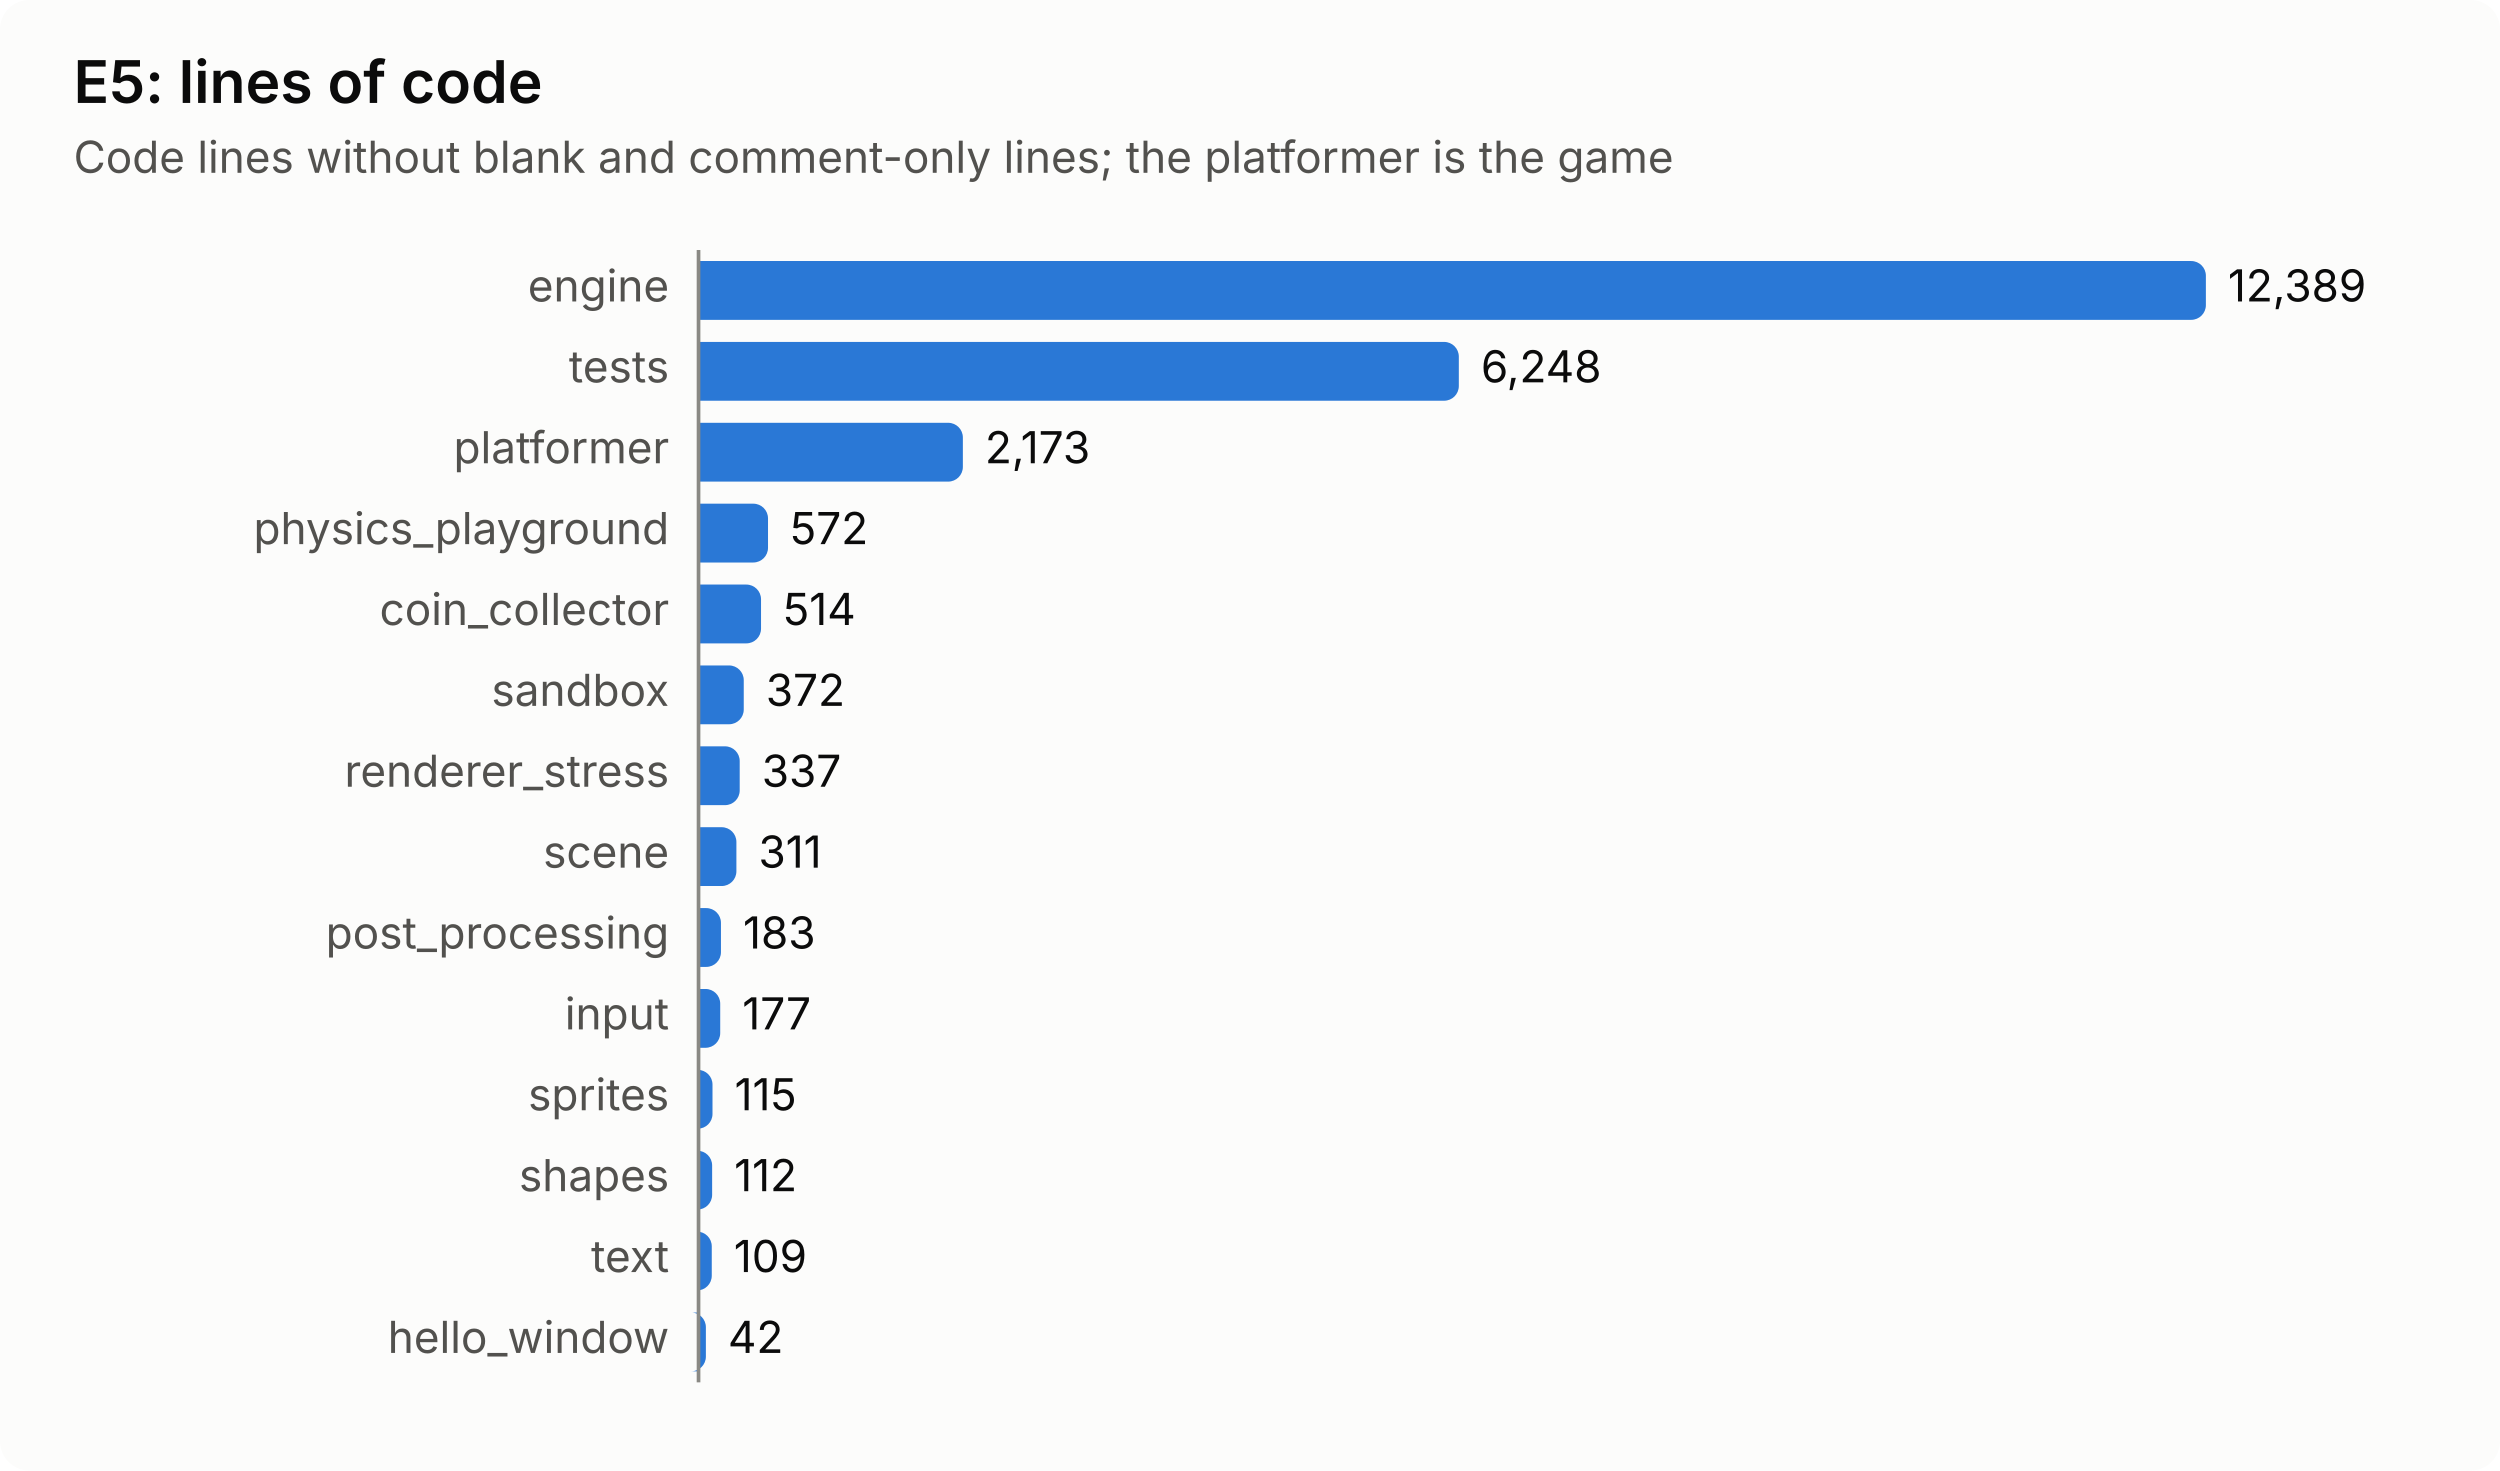
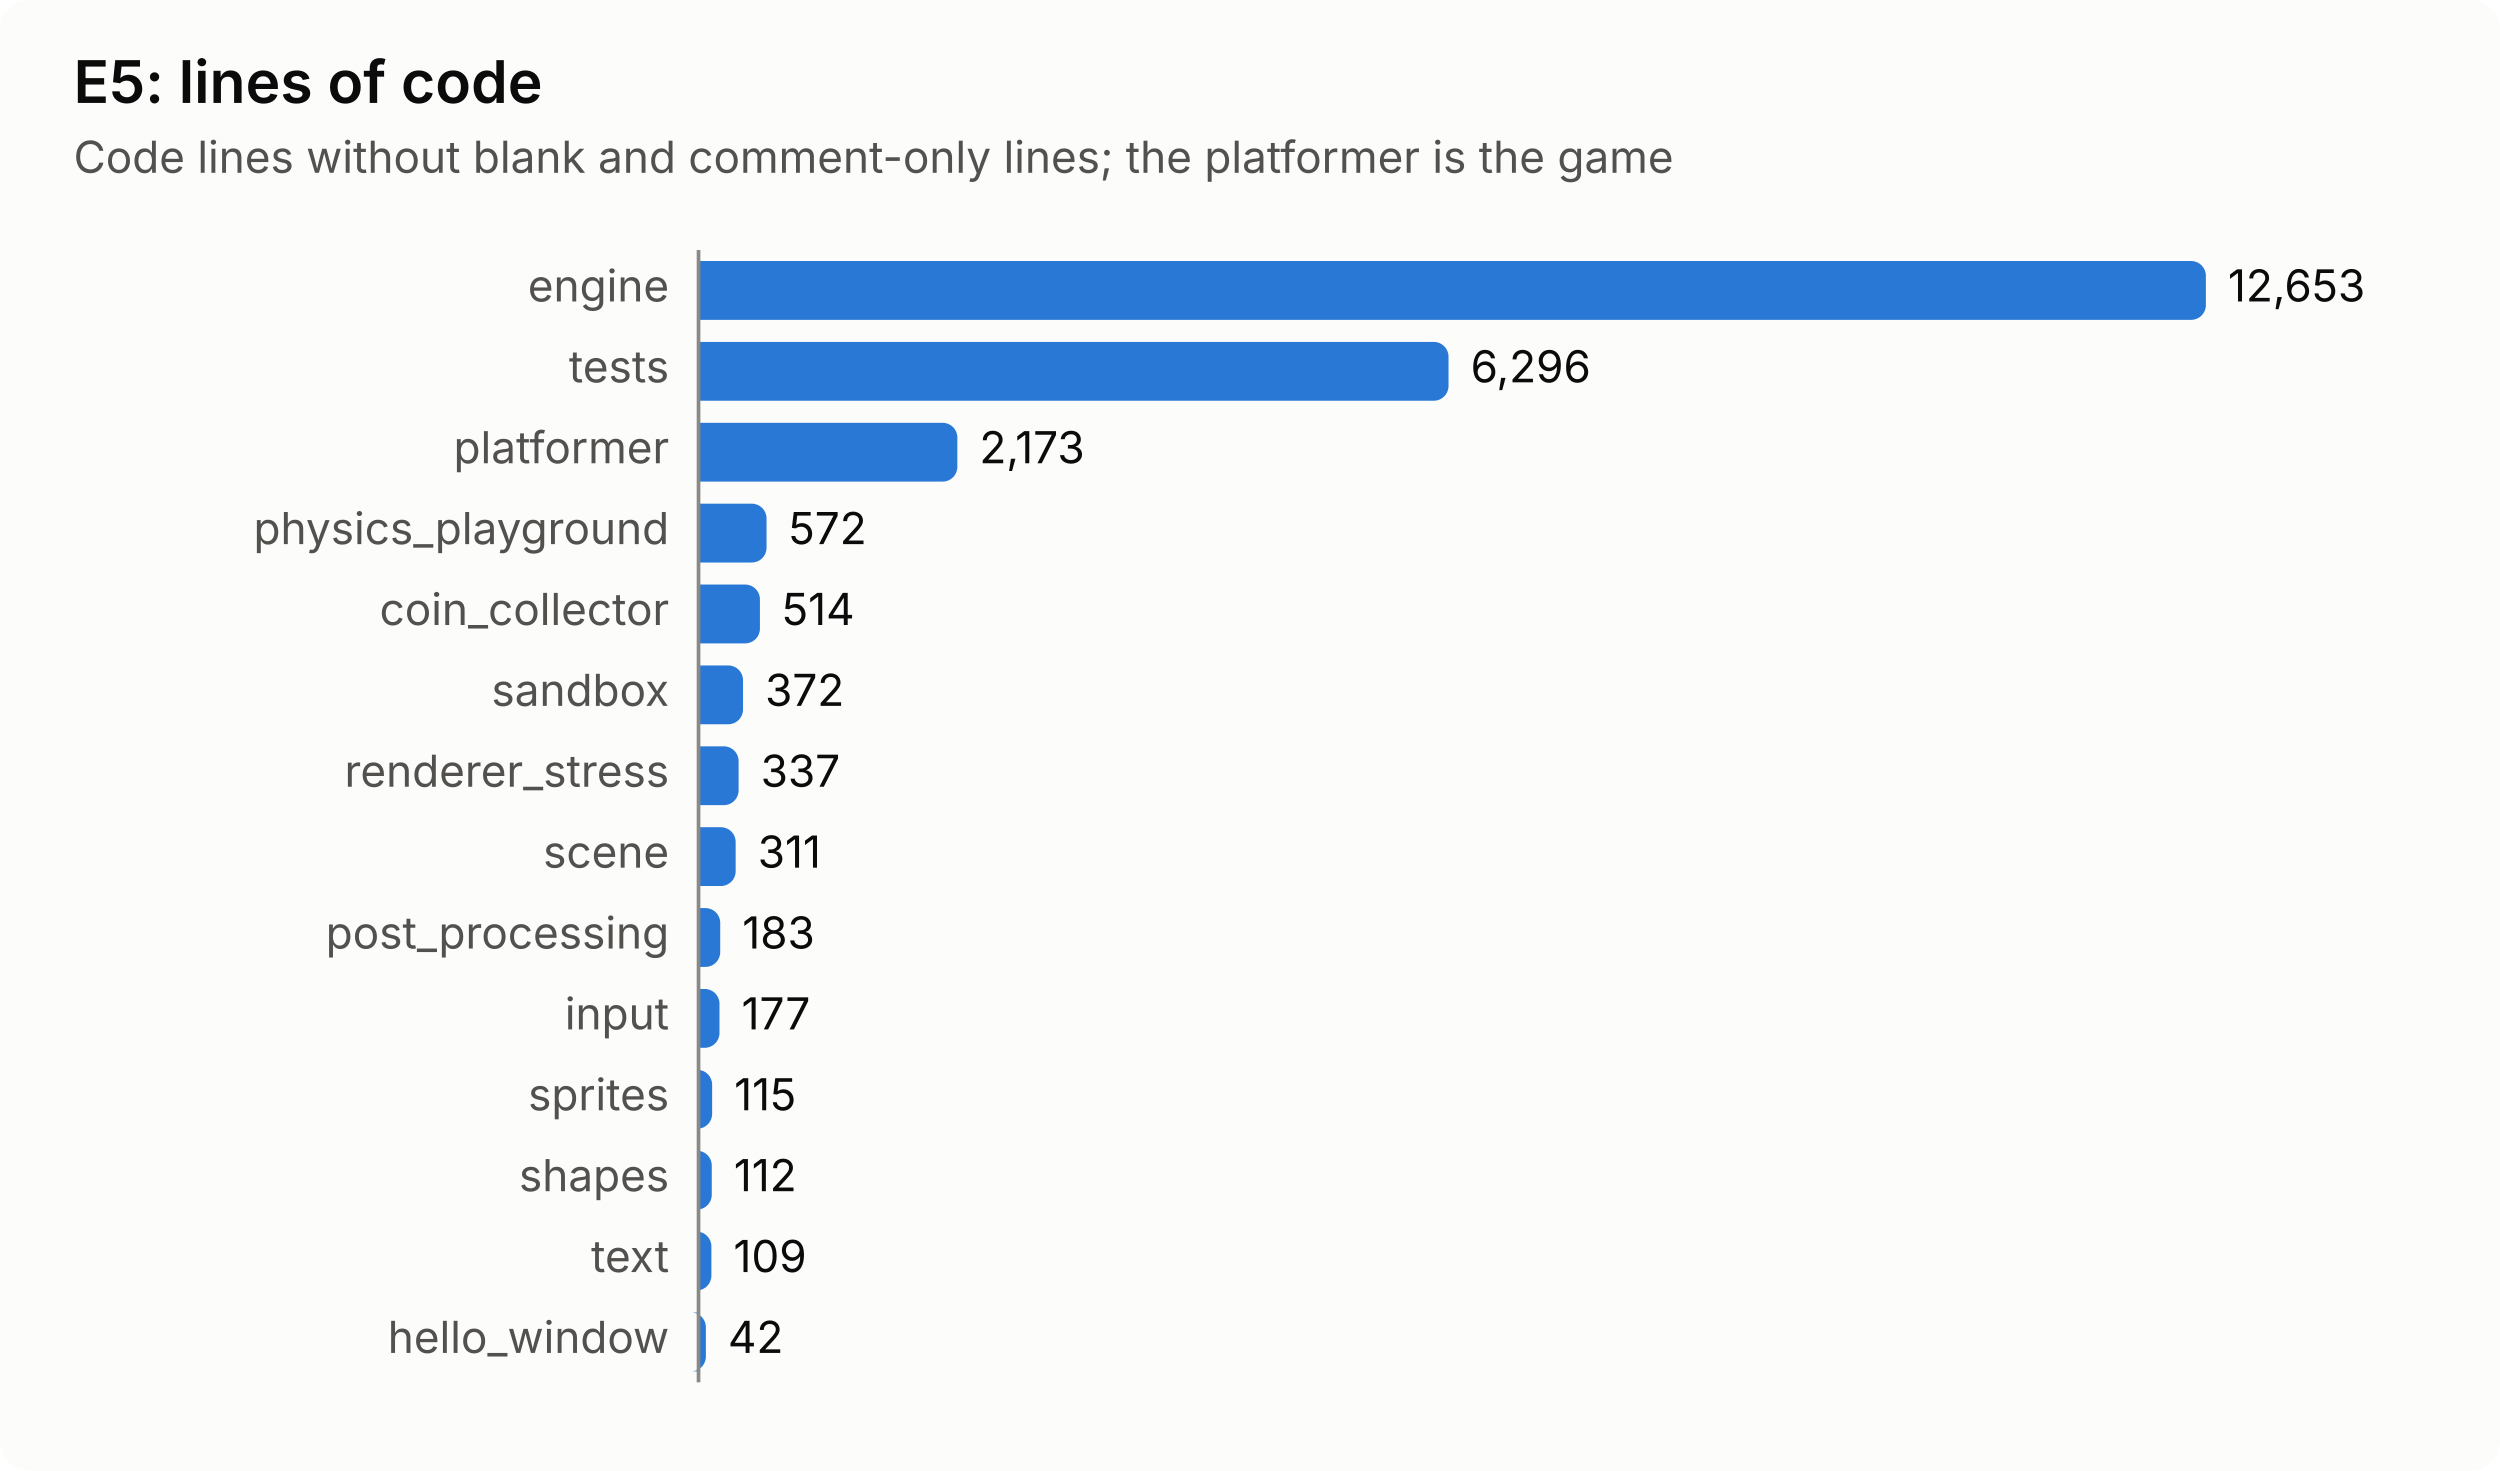
<svg xmlns="http://www.w3.org/2000/svg" viewBox="0 0 680 400" width="680" height="400" role="img" aria-label="E5: lines of code">
  <style>
.surface { fill: #fcfcfb; } .grid { stroke: #e4e3df; } .axis { stroke: #8a8984; }
.ink { fill: #0b0b0b; } .ink2 { fill: #52514e; } .ring { stroke: #fcfcfb; }
.l1 { stroke: #2a78d6; } .l2 { stroke: #eb6834; } .l3 { stroke: #1baf7a; }
.f1 { fill: #2a78d6; } .f2 { fill: #eb6834; } .f3 { fill: #1baf7a; }
.l1, .l2, .l3 { fill: none; }
@media (prefers-color-scheme: dark) {
  .surface { fill: #1a1a19; } .grid { stroke: #33332f; } .axis { stroke: #6f6e69; }
  .ink { fill: #f0efec; } .ink2 { fill: #c3c2b7; } .ring { stroke: #1a1a19; }
  .l1 { stroke: #3987e5; } .l2 { stroke: #d95926; } .l3 { stroke: #199e70; }
  .f1 { fill: #3987e5; } .f2 { fill: #d95926; } .f3 { fill: #199e70; }
}
text { font-family: system-ui, -apple-system, "Segoe UI", sans-serif; }
</style>
  <rect class="surface" width="680" height="400" rx="8" />
  <text class="ink" x="20" y="28" font-size="16" font-weight="600">E5: lines of code</text>
  <text class="ink2" x="20" y="47" font-size="12">Code lines without blank and comment-only lines; the platformer is the game</text>
  <text class="ink2" x="182" y="82" font-size="12" text-anchor="end">engine</text>
  <path class="f1" d="M190 71 h406.0 a4 4 0 0 1 4 4 v8 a4 4 0 0 1 -4 4 h-406.0 Z" />
-   <text class="ink" x="606.0" y="82" font-size="12">12,389</text>
+   <text class="ink" x="606.0" y="82" font-size="12">12,653</text>
  <text class="ink2" x="182" y="104" font-size="12" text-anchor="end">tests</text>
-   <path class="f1" d="M190 93 h202.8 a4 4 0 0 1 4 4 v8 a4 4 0 0 1 -4 4 h-202.8 Z" />
-   <text class="ink" x="402.8" y="104" font-size="12">6,248</text>
+   <path class="f1" d="M190 93 h200.0 a4 4 0 0 1 4 4 v8 a4 4 0 0 1 -4 4 h-200.0 Z" />
+   <text class="ink" x="400.0" y="104" font-size="12">6,296</text>
  <text class="ink2" x="182" y="126" font-size="12" text-anchor="end">platformer</text>
-   <path class="f1" d="M190 115 h67.9 a4 4 0 0 1 4 4 v8 a4 4 0 0 1 -4 4 h-67.9 Z" />
-   <text class="ink" x="267.9" y="126" font-size="12">2,173</text>
+   <path class="f1" d="M190 115 h66.4 a4 4 0 0 1 4 4 v8 a4 4 0 0 1 -4 4 h-66.4 Z" />
+   <text class="ink" x="266.4" y="126" font-size="12">2,173</text>
  <text class="ink2" x="182" y="148" font-size="12" text-anchor="end">physics_playground</text>
-   <path class="f1" d="M190 137 h14.9 a4 4 0 0 1 4 4 v8 a4 4 0 0 1 -4 4 h-14.9 Z" />
-   <text class="ink" x="214.9" y="148" font-size="12">572</text>
+   <path class="f1" d="M190 137 h14.5 a4 4 0 0 1 4 4 v8 a4 4 0 0 1 -4 4 h-14.5 Z" />
+   <text class="ink" x="214.5" y="148" font-size="12">572</text>
  <text class="ink2" x="182" y="170" font-size="12" text-anchor="end">coin_collector</text>
-   <path class="f1" d="M190 159 h13.0 a4 4 0 0 1 4 4 v8 a4 4 0 0 1 -4 4 h-13.0 Z" />
-   <text class="ink" x="213.0" y="170" font-size="12">514</text>
+   <path class="f1" d="M190 159 h12.7 a4 4 0 0 1 4 4 v8 a4 4 0 0 1 -4 4 h-12.7 Z" />
+   <text class="ink" x="212.7" y="170" font-size="12">514</text>
  <text class="ink2" x="182" y="192" font-size="12" text-anchor="end">sandbox</text>
-   <path class="f1" d="M190 181 h8.3 a4 4 0 0 1 4 4 v8 a4 4 0 0 1 -4 4 h-8.3 Z" />
-   <text class="ink" x="208.3" y="192" font-size="12">372</text>
+   <path class="f1" d="M190 181 h8.1 a4 4 0 0 1 4 4 v8 a4 4 0 0 1 -4 4 h-8.1 Z" />
+   <text class="ink" x="208.1" y="192" font-size="12">372</text>
  <text class="ink2" x="182" y="214" font-size="12" text-anchor="end">renderer_stress</text>
-   <path class="f1" d="M190 203 h7.2 a4 4 0 0 1 4 4 v8 a4 4 0 0 1 -4 4 h-7.2 Z" />
-   <text class="ink" x="207.2" y="214" font-size="12">337</text>
+   <path class="f1" d="M190 203 h6.9 a4 4 0 0 1 4 4 v8 a4 4 0 0 1 -4 4 h-6.9 Z" />
+   <text class="ink" x="206.9" y="214" font-size="12">337</text>
  <text class="ink2" x="182" y="236" font-size="12" text-anchor="end">scene</text>
-   <path class="f1" d="M190 225 h6.3 a4 4 0 0 1 4 4 v8 a4 4 0 0 1 -4 4 h-6.3 Z" />
-   <text class="ink" x="206.3" y="236" font-size="12">311</text>
+   <path class="f1" d="M190 225 h6.1 a4 4 0 0 1 4 4 v8 a4 4 0 0 1 -4 4 h-6.1 Z" />
+   <text class="ink" x="206.1" y="236" font-size="12">311</text>
  <text class="ink2" x="182" y="258" font-size="12" text-anchor="end">post_processing</text>
-   <path class="f1" d="M190 247 h2.1 a4 4 0 0 1 4 4 v8 a4 4 0 0 1 -4 4 h-2.1 Z" />
-   <text class="ink" x="202.1" y="258" font-size="12">183</text>
+   <path class="f1" d="M190 247 h1.9 a4 4 0 0 1 4 4 v8 a4 4 0 0 1 -4 4 h-1.9 Z" />
+   <text class="ink" x="201.9" y="258" font-size="12">183</text>
  <text class="ink2" x="182" y="280" font-size="12" text-anchor="end">input</text>
-   <path class="f1" d="M190 269 h1.9 a4 4 0 0 1 4 4 v8 a4 4 0 0 1 -4 4 h-1.9 Z" />
-   <text class="ink" x="201.9" y="280" font-size="12">177</text>
+   <path class="f1" d="M190 269 h1.7 a4 4 0 0 1 4 4 v8 a4 4 0 0 1 -4 4 h-1.7 Z" />
+   <text class="ink" x="201.7" y="280" font-size="12">177</text>
  <text class="ink2" x="182" y="302" font-size="12" text-anchor="end">sprites</text>
-   <path class="f1" d="M190 291 h-0.2 a4 4 0 0 1 4 4 v8 a4 4 0 0 1 -4 4 h0.2 Z" />
-   <text class="ink" x="199.8" y="302" font-size="12">115</text>
+   <path class="f1" d="M190 291 h-0.3 a4 4 0 0 1 4 4 v8 a4 4 0 0 1 -4 4 h0.3 Z" />
+   <text class="ink" x="199.7" y="302" font-size="12">115</text>
  <text class="ink2" x="182" y="324" font-size="12" text-anchor="end">shapes</text>
-   <path class="f1" d="M190 313 h-0.3 a4 4 0 0 1 4 4 v8 a4 4 0 0 1 -4 4 h0.3 Z" />
-   <text class="ink" x="199.7" y="324" font-size="12">112</text>
+   <path class="f1" d="M190 313 h-0.4 a4 4 0 0 1 4 4 v8 a4 4 0 0 1 -4 4 h0.4 Z" />
+   <text class="ink" x="199.6" y="324" font-size="12">112</text>
  <text class="ink2" x="182" y="346" font-size="12" text-anchor="end">text</text>
-   <path class="f1" d="M190 335 h-0.4 a4 4 0 0 1 4 4 v8 a4 4 0 0 1 -4 4 h0.4 Z" />
-   <text class="ink" x="199.6" y="346" font-size="12">109</text>
+   <path class="f1" d="M190 335 h-0.5 a4 4 0 0 1 4 4 v8 a4 4 0 0 1 -4 4 h0.5 Z" />
+   <text class="ink" x="199.5" y="346" font-size="12">109</text>
  <text class="ink2" x="182" y="368" font-size="12" text-anchor="end">hello_window</text>
  <path class="f1" d="M190 357 h-2.0 a4 4 0 0 1 4 4 v8 a4 4 0 0 1 -4 4 h2.0 Z" />
  <text class="ink" x="198.0" y="368" font-size="12">42</text>
  <line class="axis" x1="190" x2="190" y1="68" y2="376" stroke-width="1" />
</svg>
